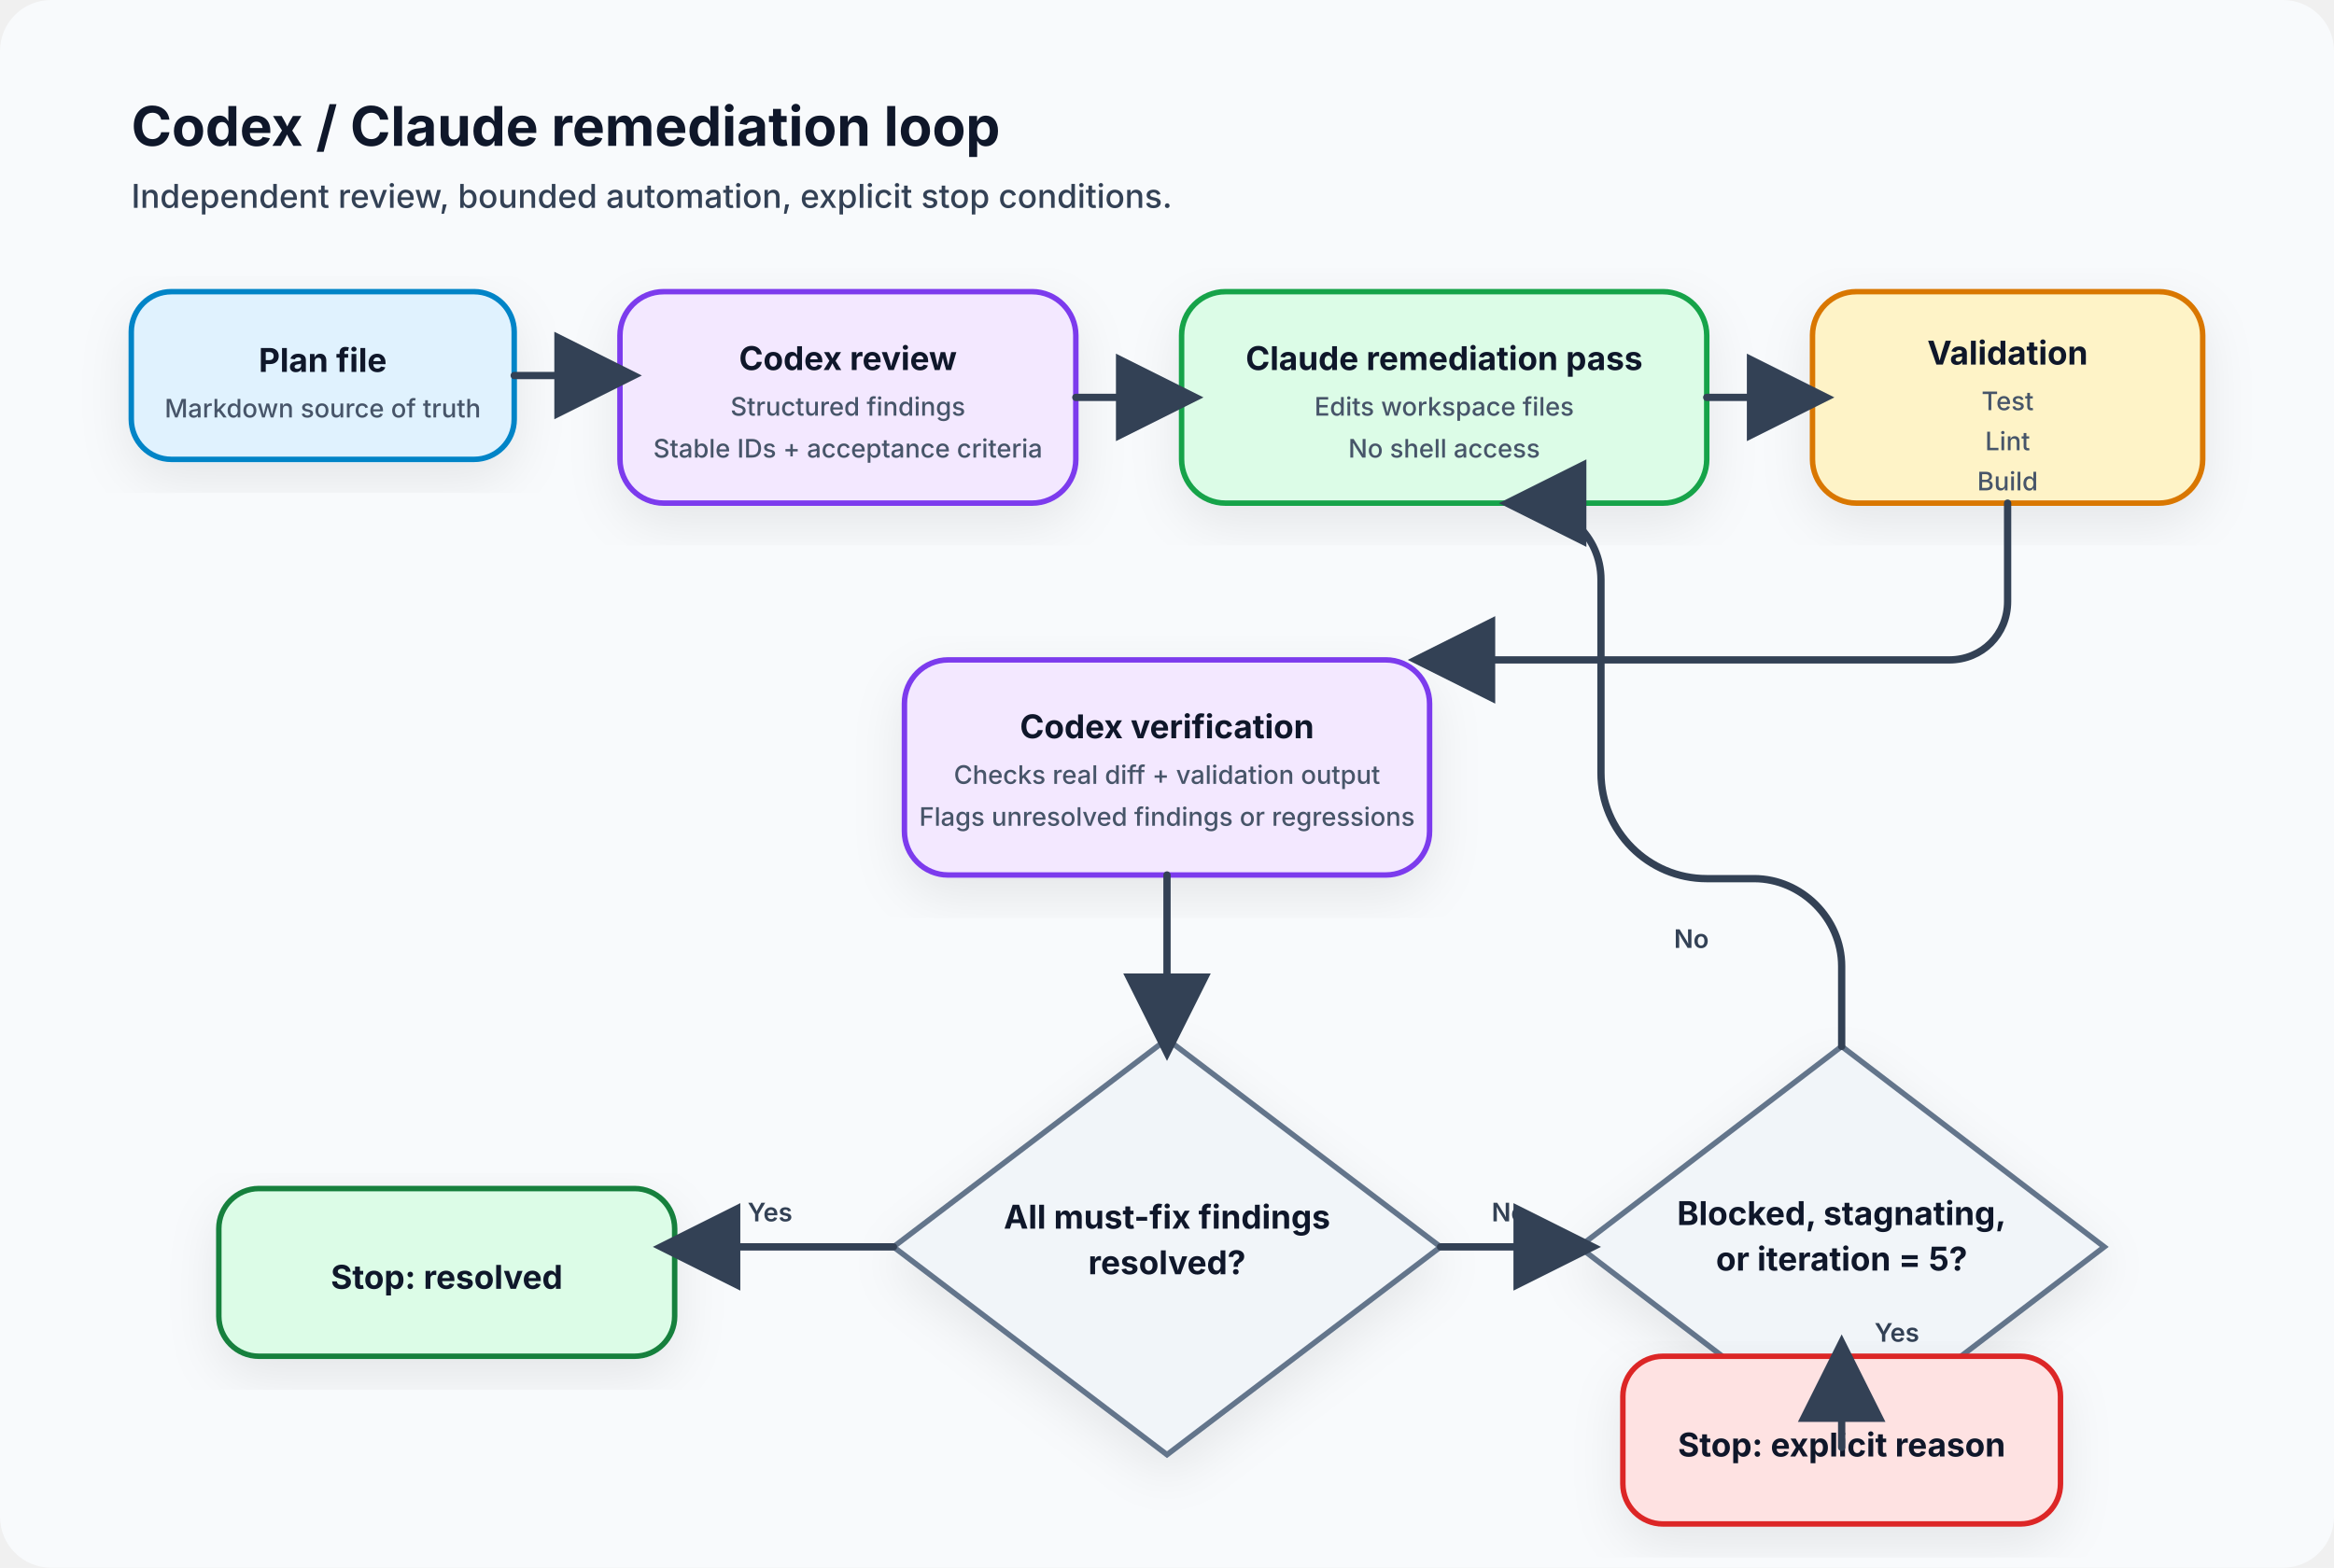
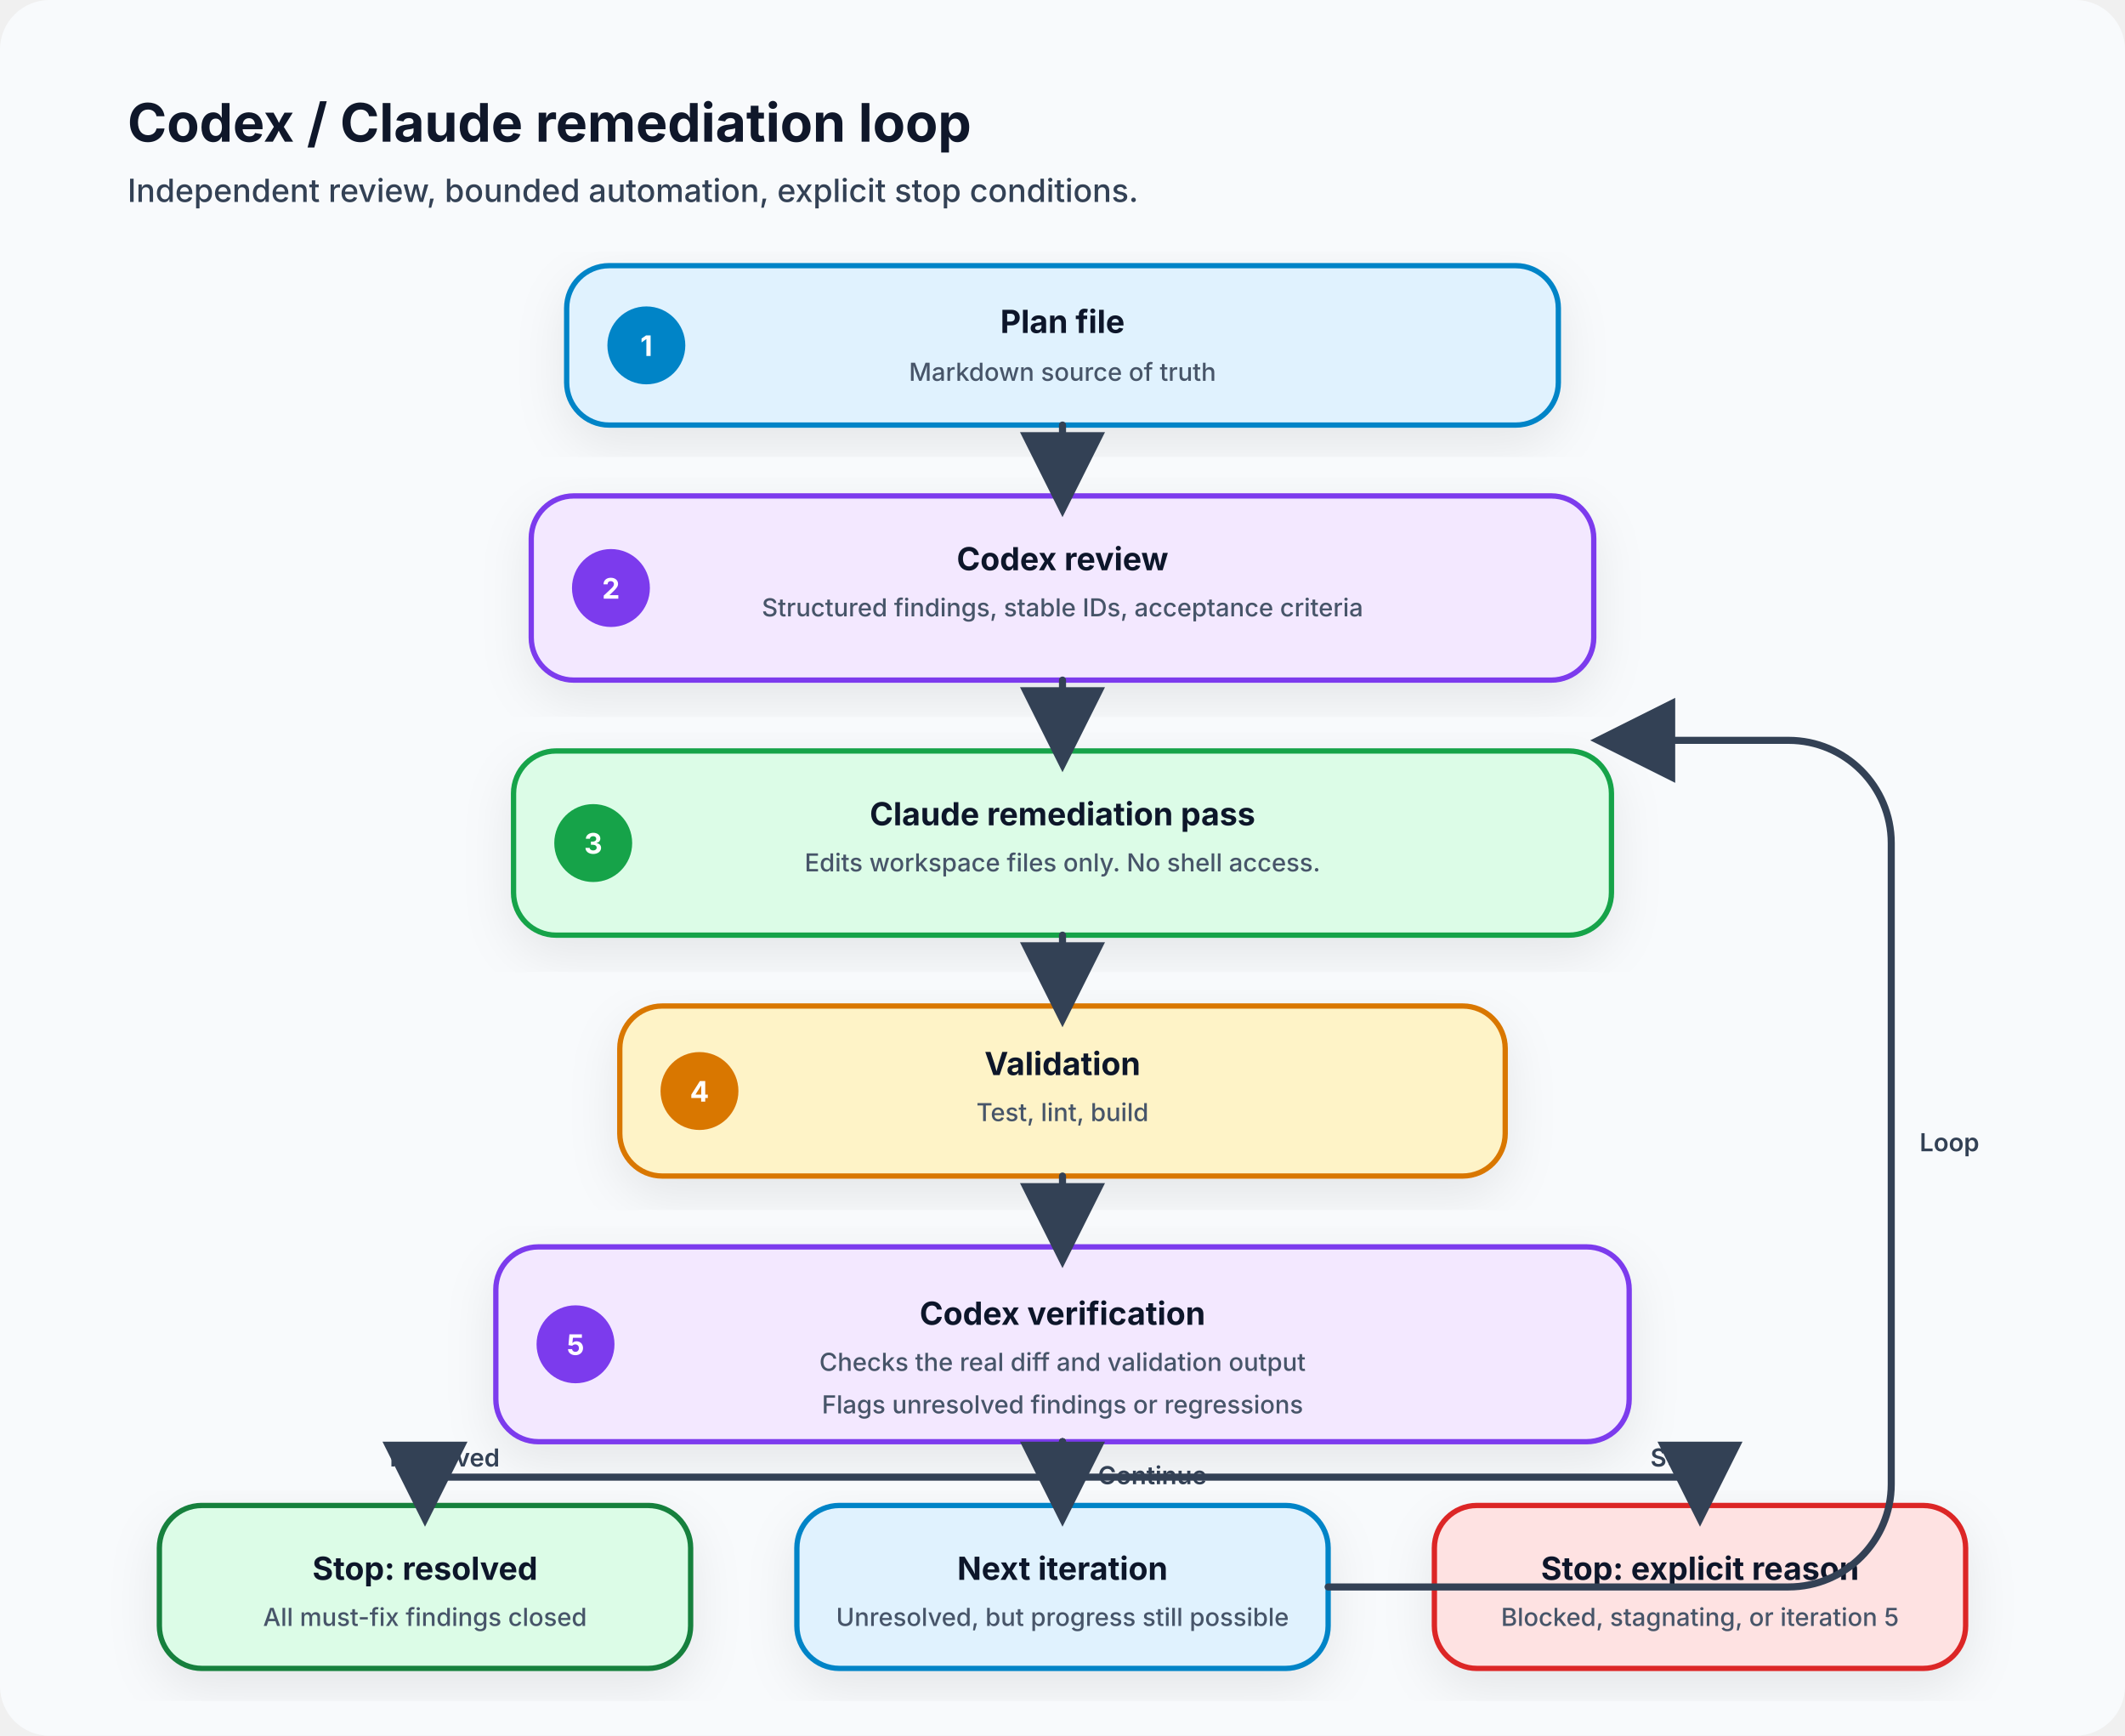
- <svg xmlns="http://www.w3.org/2000/svg" width="1280" height="860" viewBox="0 0 1280 860" fill="none" role="img" aria-labelledby="title desc">
+ <svg xmlns="http://www.w3.org/2000/svg" width="1200" height="980" viewBox="0 0 1200 980" fill="none" role="img" aria-labelledby="title desc">
  <defs>
    <filter id="shadow" x="-20%" y="-20%" width="140%" height="140%">
      <feDropShadow dx="0" dy="10" stdDeviation="14" flood-color="#0f172a" flood-opacity="0.08" />
    </filter>
    <marker id="arrow" markerWidth="12" markerHeight="12" refX="9" refY="6" orient="auto">
      <path d="M0 0L12 6L0 12V0Z" fill="#334155" />
    </marker>
    <style>
      .title { font: 700 30px -apple-system, BlinkMacSystemFont, "Segoe UI", sans-serif; fill: #0f172a; }
      .subtitle { font: 500 18px -apple-system, BlinkMacSystemFont, "Segoe UI", sans-serif; fill: #334155; }
-       .body { font: 700 18px -apple-system, BlinkMacSystemFont, "Segoe UI", sans-serif; fill: #0f172a; }
-       .small { font: 500 14px -apple-system, BlinkMacSystemFont, "Segoe UI", sans-serif; fill: #475569; }
+       .heading { font: 700 18px -apple-system, BlinkMacSystemFont, "Segoe UI", sans-serif; fill: #0f172a; }
+       .body { font: 500 14px -apple-system, BlinkMacSystemFont, "Segoe UI", sans-serif; fill: #475569; }
+       .badge { font: 700 16px -apple-system, BlinkMacSystemFont, "Segoe UI", sans-serif; fill: white; }
      .label { font: 600 14px -apple-system, BlinkMacSystemFont, "Segoe UI", sans-serif; fill: #334155; }
      .line { stroke: #334155; stroke-width: 4; stroke-linecap: round; stroke-linejoin: round; fill: none; marker-end: url(#arrow); }
      .panel { filter: url(#shadow); }
    </style>
  </defs>
-   <rect width="1280" height="860" rx="28" fill="#F8FAFC" />
+   <rect width="1200" height="980" rx="28" fill="#F8FAFC" />
  <text x="72" y="80" class="title">Codex / Claude remediation loop</text>
  <text x="72" y="114" class="subtitle">Independent review, bounded automation, explicit stop conditions.</text>
-   <rect x="72" y="160" width="210" height="92" rx="22" fill="#E0F2FE" stroke="#0284C7" stroke-width="3" class="panel" />
-   <text x="177" y="204" text-anchor="middle" class="body">Plan file</text>
-   <text x="177" y="229" text-anchor="middle" class="small">Markdown source of truth</text>
-   <rect x="340" y="160" width="250" height="116" rx="24" fill="#F3E8FF" stroke="#7C3AED" stroke-width="3" class="panel" />
-   <text x="465" y="203" text-anchor="middle" class="body">Codex review</text>
-   <text x="465" y="228" text-anchor="middle" class="small">Structured findings</text>
-   <text x="465" y="251" text-anchor="middle" class="small">Stable IDs + acceptance criteria</text>
-   <rect x="648" y="160" width="288" height="116" rx="24" fill="#DCFCE7" stroke="#16A34A" stroke-width="3" class="panel" />
-   <text x="792" y="203" text-anchor="middle" class="body">Claude remediation pass</text>
-   <text x="792" y="228" text-anchor="middle" class="small">Edits workspace files</text>
-   <text x="792" y="251" text-anchor="middle" class="small">No shell access</text>
-   <rect x="994" y="160" width="214" height="116" rx="24" fill="#FEF3C7" stroke="#D97706" stroke-width="3" class="panel" />
-   <text x="1101" y="200" text-anchor="middle" class="body">Validation</text>
-   <text x="1101" y="225" text-anchor="middle" class="small">Test</text>
-   <text x="1101" y="247" text-anchor="middle" class="small">Lint</text>
-   <text x="1101" y="269" text-anchor="middle" class="small">Build</text>
-   <rect x="496" y="362" width="288" height="118" rx="24" fill="#F3E8FF" stroke="#7C3AED" stroke-width="3" class="panel" />
-   <text x="640" y="405" text-anchor="middle" class="body">Codex verification</text>
-   <text x="640" y="430" text-anchor="middle" class="small">Checks real diff + validation output</text>
-   <text x="640" y="453" text-anchor="middle" class="small">Flags unresolved findings or regressions</text>
-   <polygon points="640,570 790,684 640,798 490,684" fill="#F1F5F9" stroke="#64748B" stroke-width="3" class="panel" />
-   <text x="640" y="674" text-anchor="middle" class="body">All must-fix findings</text>
-   <text x="640" y="699" text-anchor="middle" class="body">resolved?</text>
-   <rect x="120" y="652" width="250" height="92" rx="22" fill="#DCFCE7" stroke="#15803D" stroke-width="3" class="panel" />
-   <text x="245" y="707" text-anchor="middle" class="body">Stop: resolved</text>
-   <polygon points="1010,574 1154,684 1010,794 866,684" fill="#F1F5F9" stroke="#64748B" stroke-width="3" class="panel" />
-   <text x="1010" y="672" text-anchor="middle" class="body">Blocked, stagnating,</text>
-   <text x="1010" y="697" text-anchor="middle" class="body">or iteration = 5?</text>
-   <rect x="890" y="744" width="240" height="92" rx="22" fill="#FEE2E2" stroke="#DC2626" stroke-width="3" class="panel" />
-   <text x="1010" y="799" text-anchor="middle" class="body">Stop: explicit reason</text>
-   <path d="M282 206H340" class="line" />
-   <path d="M590 218H648" class="line" />
-   <path d="M936 218H994" class="line" />
-   <path d="M1101 276V330C1101 348 1087 362 1069 362H784" class="line" />
-   <path d="M640 480V570" class="line" />
-   <path d="M490 684H370" class="line" />
-   <path d="M790 684H866" class="line" />
-   <path d="M1010 794V744" class="line" />
-   <path d="M1010 574V530C1010 504 988 482 962 482H936C904 482 878 456 878 424V318C878 294 858 276 834 276" class="line" />
-   <text x="410" y="670" class="label">Yes</text>
-   <text x="818" y="670" class="label">No</text>
-   <text x="1028" y="736" class="label">Yes</text>
-   <text x="918" y="520" class="label">No</text>
+   <g class="panel">
+     <rect x="320" y="150" width="560" height="90" rx="24" fill="#E0F2FE" stroke="#0284C7" stroke-width="3" />
+     <circle cx="365" cy="195" r="22" fill="#0284C7" />
+     <text x="365" y="201" text-anchor="middle" class="badge">1</text>
+     <text x="600" y="188" text-anchor="middle" class="heading">Plan file</text>
+     <text x="600" y="215" text-anchor="middle" class="body">Markdown source of truth</text>
+   </g>
+   <g class="panel">
+     <rect x="300" y="280" width="600" height="104" rx="24" fill="#F3E8FF" stroke="#7C3AED" stroke-width="3" />
+     <circle cx="345" cy="332" r="22" fill="#7C3AED" />
+     <text x="345" y="338" text-anchor="middle" class="badge">2</text>
+     <text x="600" y="322" text-anchor="middle" class="heading">Codex review</text>
+     <text x="600" y="348" text-anchor="middle" class="body">Structured findings, stable IDs, acceptance criteria</text>
+   </g>
+   <g class="panel">
+     <rect x="290" y="424" width="620" height="104" rx="24" fill="#DCFCE7" stroke="#16A34A" stroke-width="3" />
+     <circle cx="335" cy="476" r="22" fill="#16A34A" />
+     <text x="335" y="482" text-anchor="middle" class="badge">3</text>
+     <text x="600" y="466" text-anchor="middle" class="heading">Claude remediation pass</text>
+     <text x="600" y="492" text-anchor="middle" class="body">Edits workspace files only. No shell access.</text>
+   </g>
+   <g class="panel">
+     <rect x="350" y="568" width="500" height="96" rx="24" fill="#FEF3C7" stroke="#D97706" stroke-width="3" />
+     <circle cx="395" cy="616" r="22" fill="#D97706" />
+     <text x="395" y="622" text-anchor="middle" class="badge">4</text>
+     <text x="600" y="607" text-anchor="middle" class="heading">Validation</text>
+     <text x="600" y="633" text-anchor="middle" class="body">Test, lint, build</text>
+   </g>
+   <g class="panel">
+     <rect x="280" y="704" width="640" height="110" rx="24" fill="#F3E8FF" stroke="#7C3AED" stroke-width="3" />
+     <circle cx="325" cy="759" r="22" fill="#7C3AED" />
+     <text x="325" y="765" text-anchor="middle" class="badge">5</text>
+     <text x="600" y="748" text-anchor="middle" class="heading">Codex verification</text>
+     <text x="600" y="774" text-anchor="middle" class="body">Checks the real diff and validation output</text>
+     <text x="600" y="798" text-anchor="middle" class="body">Flags unresolved findings or regressions</text>
+   </g>
+   <path d="M600 240V280" class="line" />
+   <path d="M600 384V424" class="line" />
+   <path d="M600 528V568" class="line" />
+   <path d="M600 664V704" class="line" />
+   <g class="panel">
+     <rect x="90" y="850" width="300" height="92" rx="24" fill="#DCFCE7" stroke="#15803D" stroke-width="3" />
+     <text x="240" y="892" text-anchor="middle" class="heading">Stop: resolved</text>
+     <text x="240" y="918" text-anchor="middle" class="body">All must-fix findings closed</text>
+   </g>
+   <g class="panel">
+     <rect x="450" y="850" width="300" height="92" rx="24" fill="#E0F2FE" stroke="#0284C7" stroke-width="3" />
+     <text x="600" y="892" text-anchor="middle" class="heading">Next iteration</text>
+     <text x="600" y="918" text-anchor="middle" class="body">Unresolved, but progress still possible</text>
+   </g>
+   <g class="panel">
+     <rect x="810" y="850" width="300" height="92" rx="24" fill="#FEE2E2" stroke="#DC2626" stroke-width="3" />
+     <text x="960" y="892" text-anchor="middle" class="heading">Stop: explicit reason</text>
+     <text x="960" y="918" text-anchor="middle" class="body">Blocked, stagnating, or iteration 5</text>
+   </g>
+   <path d="M600 814V834L240 834V850" class="line" />
+   <path d="M600 814V850" class="line" />
+   <path d="M600 814V834L960 834V850" class="line" />
+   <path d="M750 896H1010C1042 896 1068 870 1068 838V476C1068 444 1042 418 1010 418H910" class="line" />
+   <text x="220" y="828" class="label">Resolved</text>
+   <text x="620" y="838" class="label">Continue</text>
+   <text x="932" y="828" class="label">Stop</text>
+   <text x="1084" y="650" class="label">Loop</text>
</svg>
